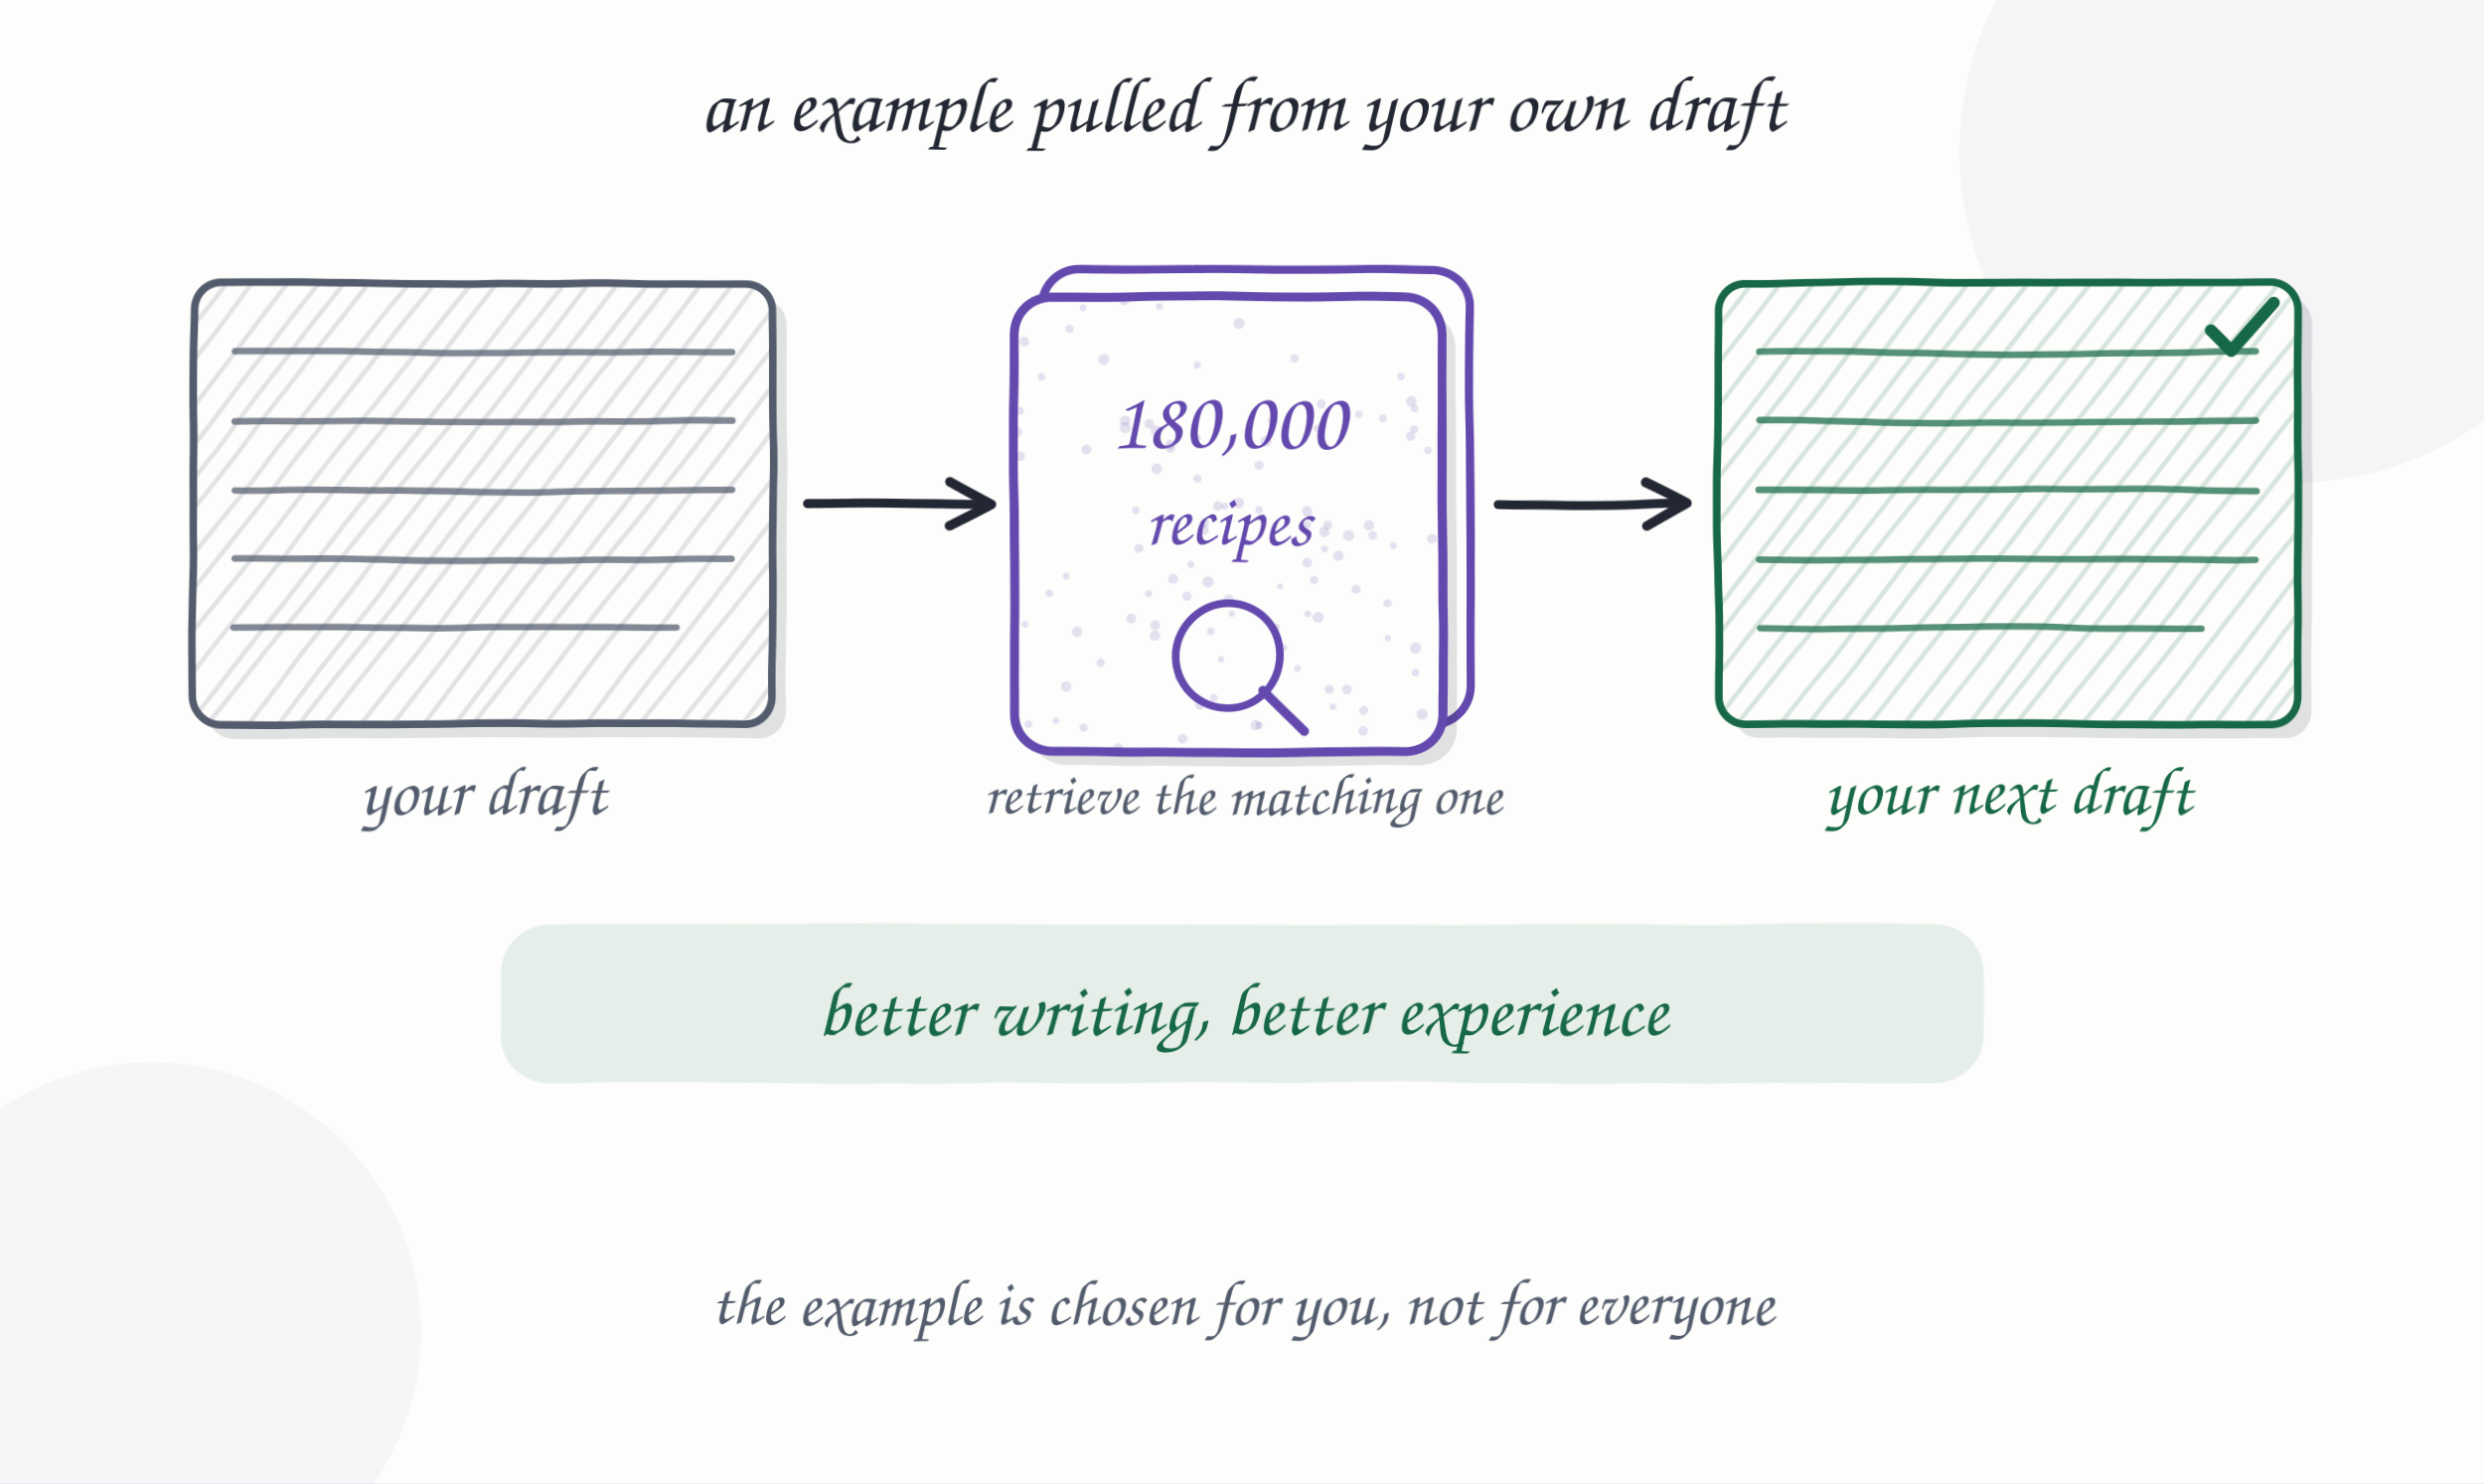
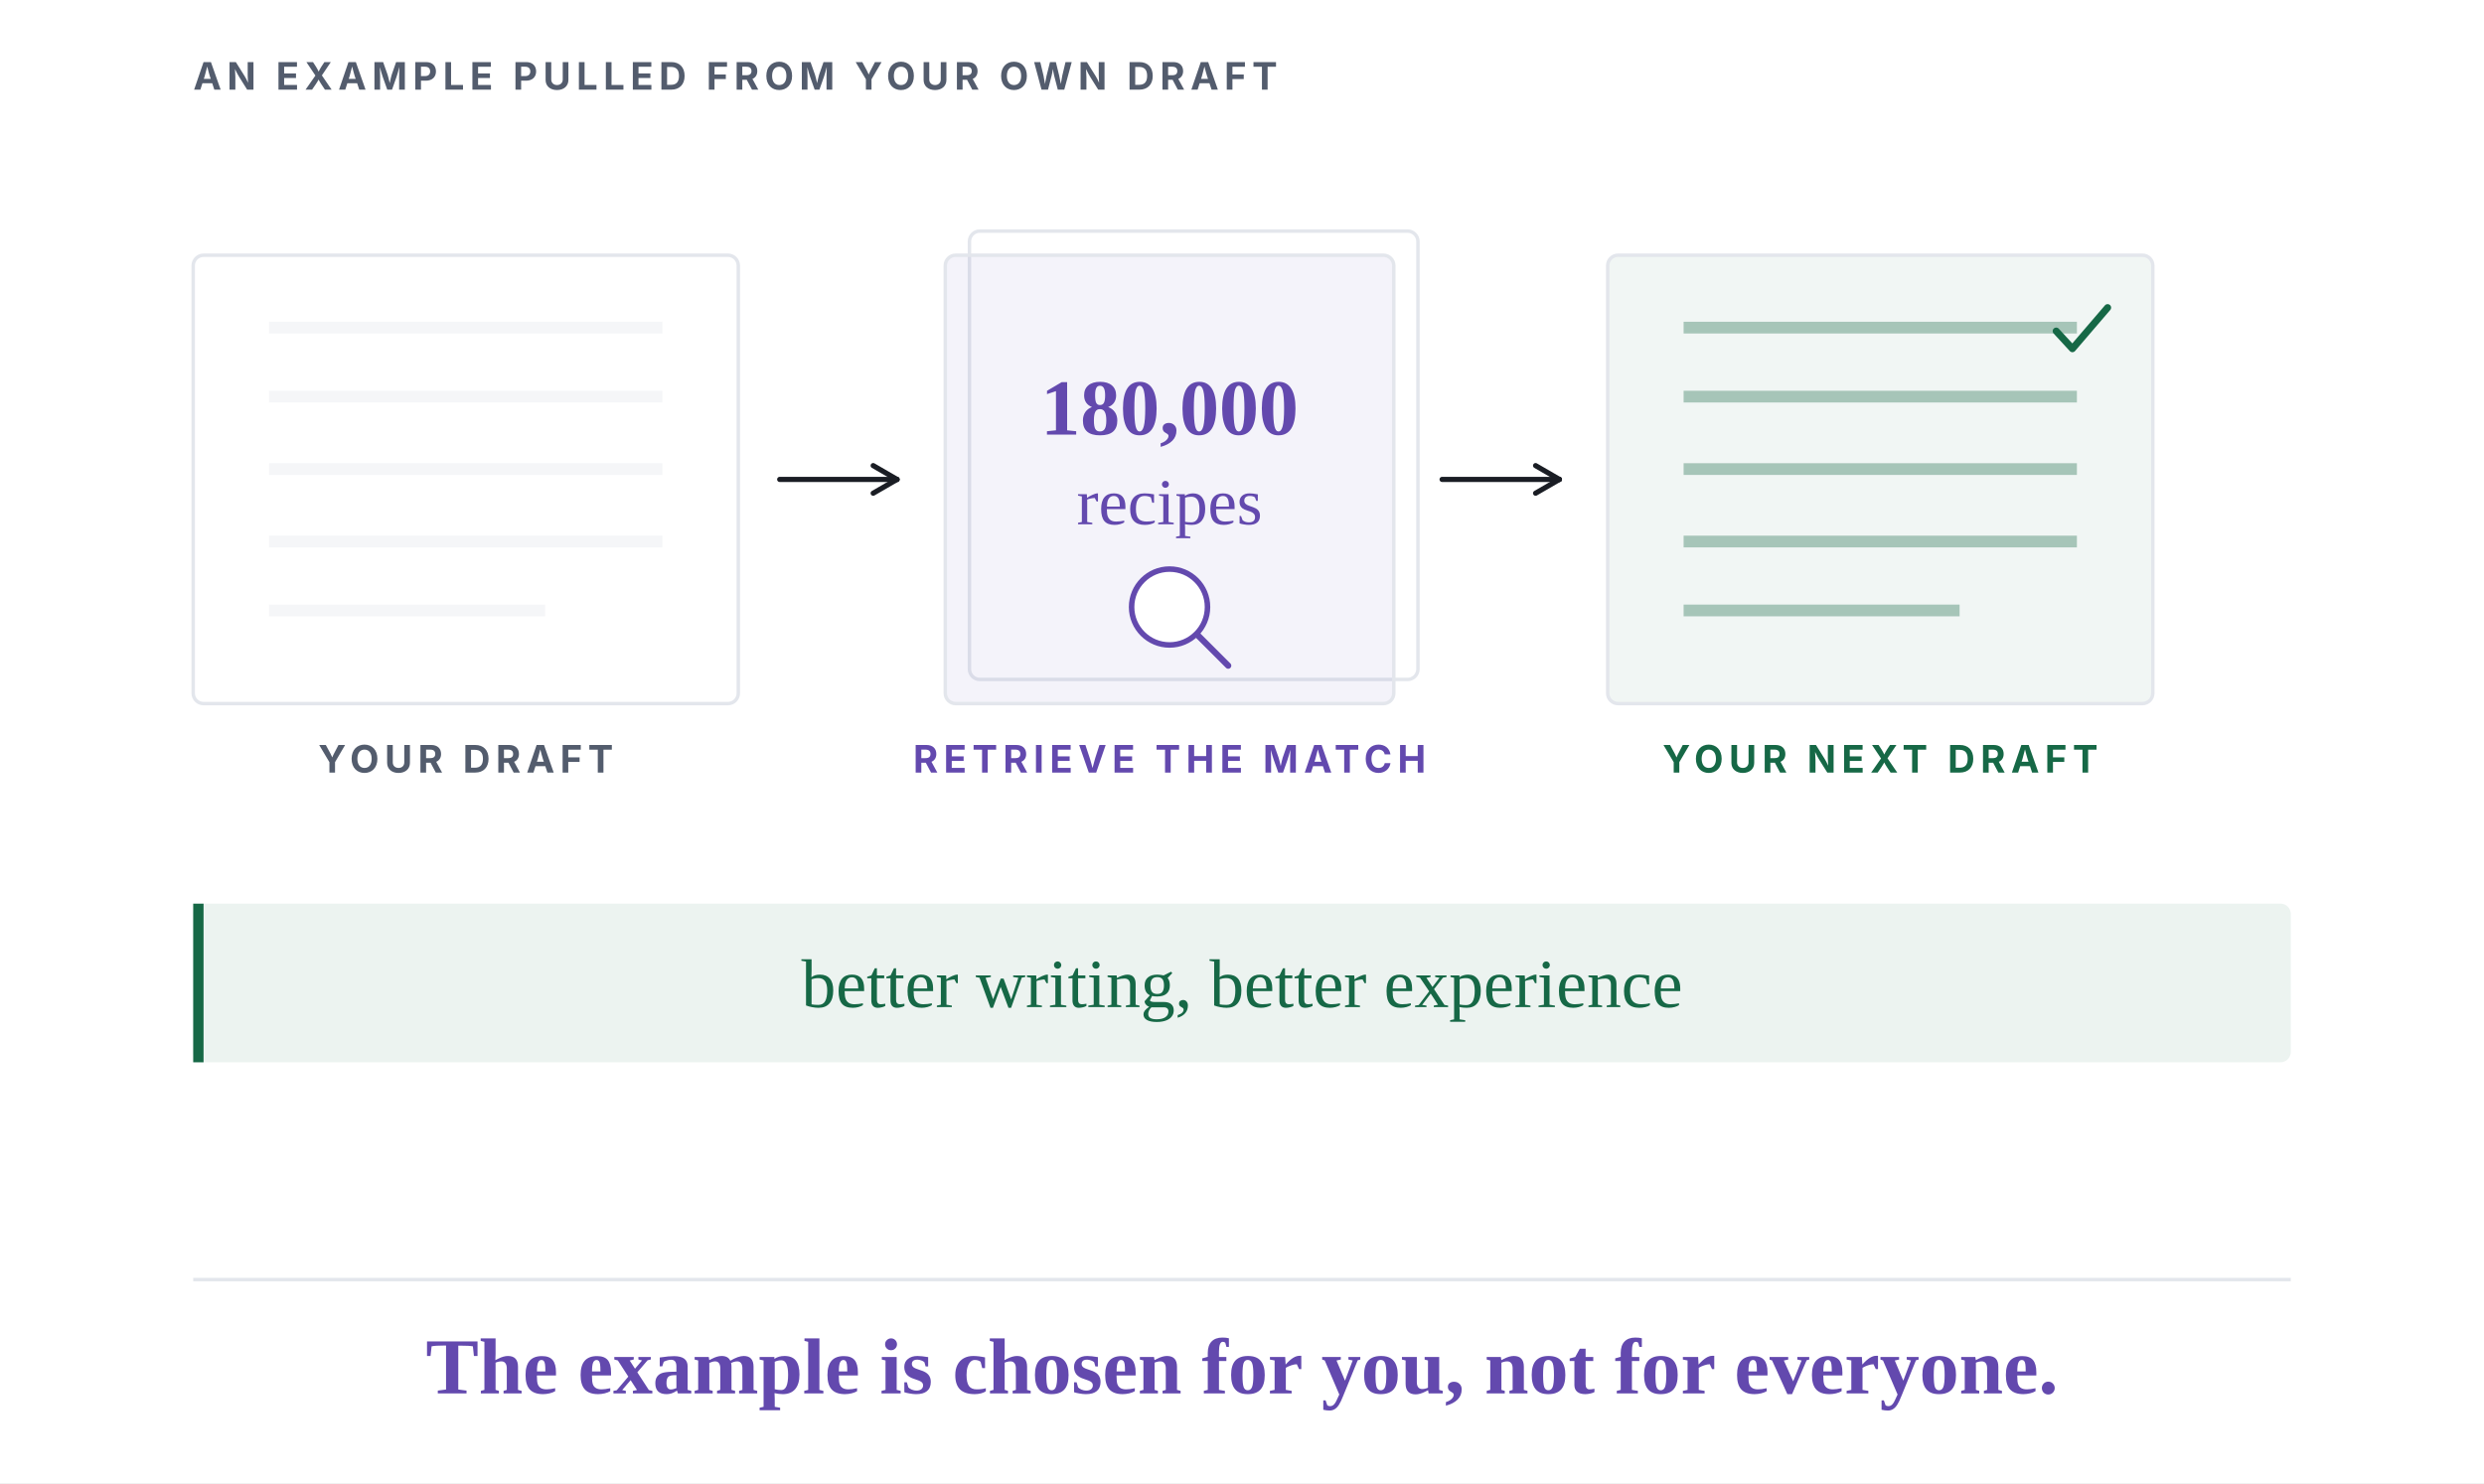
<svg xmlns="http://www.w3.org/2000/svg" class="wb" viewBox="0 0 720 430" role="img" aria-label="Retrieving a worked example matched to the learner's own draft improved both writing performance and experience, drawing on a database of over 180,000 recipes.">
-   <defs>
-     <filter id="rf157" x="-8%" y="-8%" width="116%" height="116%">
-       <feTurbulence type="fractalNoise" baseFrequency="0.018" numOctaves="3" seed="157" result="n" />
-       <feDisplacementMap in="SourceGraphic" in2="n" scale="1.4" xChannelSelector="R" yChannelSelector="G" />
-     </filter>
-     <marker id="ar157_232733" viewBox="0 0 12 12" refX="9" refY="6" markerWidth="6.5" markerHeight="6.5" orient="auto-start-reverse">
-       <path d="M1.5 1.5 L10 6 L1.5 10.5" fill="none" stroke="#232733" stroke-width="2" stroke-linecap="round" stroke-linejoin="round" />
-     </marker>
-     <marker id="ar157_6349ae" viewBox="0 0 12 12" refX="9" refY="6" markerWidth="6.5" markerHeight="6.5" orient="auto-start-reverse">
-       <path d="M1.5 1.5 L10 6 L1.5 10.5" fill="none" stroke="#6349ae" stroke-width="2" stroke-linecap="round" stroke-linejoin="round" />
-     </marker>
-     <marker id="ar157_225aa8" viewBox="0 0 12 12" refX="9" refY="6" markerWidth="6.5" markerHeight="6.5" orient="auto-start-reverse">
-       <path d="M1.5 1.5 L10 6 L1.5 10.5" fill="none" stroke="#225aa8" stroke-width="2" stroke-linecap="round" stroke-linejoin="round" />
-     </marker>
-     <marker id="ar157_0c675e" viewBox="0 0 12 12" refX="9" refY="6" markerWidth="6.5" markerHeight="6.5" orient="auto-start-reverse">
-       <path d="M1.5 1.5 L10 6 L1.5 10.5" fill="none" stroke="#0c675e" stroke-width="2" stroke-linecap="round" stroke-linejoin="round" />
-     </marker>
-     <marker id="ar157_166846" viewBox="0 0 12 12" refX="9" refY="6" markerWidth="6.5" markerHeight="6.5" orient="auto-start-reverse">
-       <path d="M1.5 1.5 L10 6 L1.5 10.5" fill="none" stroke="#166846" stroke-width="2" stroke-linecap="round" stroke-linejoin="round" />
-     </marker>
-     <marker id="ar157_785511" viewBox="0 0 12 12" refX="9" refY="6" markerWidth="6.5" markerHeight="6.5" orient="auto-start-reverse">
-       <path d="M1.5 1.5 L10 6 L1.5 10.5" fill="none" stroke="#785511" stroke-width="2" stroke-linecap="round" stroke-linejoin="round" />
-     </marker>
-     <marker id="ar157_a43245" viewBox="0 0 12 12" refX="9" refY="6" markerWidth="6.5" markerHeight="6.5" orient="auto-start-reverse">
-       <path d="M1.5 1.5 L10 6 L1.5 10.5" fill="none" stroke="#a43245" stroke-width="2" stroke-linecap="round" stroke-linejoin="round" />
-     </marker>
-     <marker id="ar157_535c6d" viewBox="0 0 12 12" refX="9" refY="6" markerWidth="6.5" markerHeight="6.5" orient="auto-start-reverse">
-       <path d="M1.5 1.5 L10 6 L1.5 10.5" fill="none" stroke="#535c6d" stroke-width="2" stroke-linecap="round" stroke-linejoin="round" />
-     </marker>
-   </defs>
-   <rect width="720" height="430" fill="#fdfdfb" />
-   <circle cx="664" cy="44" r="96" fill="#6349ae" fill-opacity="0.05" />
-   <circle cx="44" cy="386" r="78" fill="#6349ae" fill-opacity="0.04" />
-   <g filter="url(#rf157)">
-     <text x="360" y="38" text-anchor="middle" font-family="'Caveat','Bradley Hand',cursive" font-size="23" font-weight="600" fill="#232733">an example pulled from your own draft</text>
-     <rect x="60" y="86" width="168" height="128" rx="8" fill="#232733" fill-opacity="0.13" />
-     <rect x="56" y="82" width="168" height="128" rx="8" fill="#fdfdfb" />
-     <clipPath id="h157_157_56_82">
-       <rect x="56" y="82" width="168" height="128" rx="8" />
-     </clipPath>
-     <g clip-path="url(#h157_157_56_82)" stroke="#535c6d" stroke-width="1.3" stroke-opacity="0.16" stroke-linecap="round">
-       <path d="M-44 209 L56 82" fill="none" />
-       <path d="M-37 209 L65 83" fill="none" />
-       <path d="M-25 211 L74 81" fill="none" />
-       <path d="M-16 211 L83 83" fill="none" />
-       <path d="M-7 209 L92 83" fill="none" />
-       <path d="M0 211 L100 82" fill="none" />
-       <path d="M8 209 L108 81" fill="none" />
-       <path d="M16 211 L118 83" fill="none" />
-       <path d="M26 209 L127 81" fill="none" />
-       <path d="M34 211 L136 83" fill="none" />
-       <path d="M44 211 L144 82" fill="none" />
-       <path d="M55 210 L155 82" fill="none" />
-       <path d="M61 209 L163 83" fill="none" />
-       <path d="M72 210 L170 83" fill="none" />
-       <path d="M80 211 L180 81" fill="none" />
-       <path d="M86 211 L188 82" fill="none" />
-       <path d="M95 209 L195 81" fill="none" />
-       <path d="M104 211 L204 81" fill="none" />
-       <path d="M113 211 L213 81" fill="none" />
-       <path d="M122 211 L220 81" fill="none" />
-       <path d="M132 210 L229 83" fill="none" />
-       <path d="M138 209 L239 82" fill="none" />
-       <path d="M148 210 L247 82" fill="none" />
-       <path d="M158 210 L257 82" fill="none" />
-       <path d="M169 211 L267 82" fill="none" />
-       <path d="M178 211 L277 81" fill="none" />
-       <path d="M185 211 L287 83" fill="none" />
-       <path d="M198 209 L298 82" fill="none" />
-       <path d="M204 209 L306 82" fill="none" />
-       <path d="M216 209 L315 81" fill="none" />
-       <path d="M222 210 L323 83" fill="none" />
-       <path d="M233 210 L332 82" fill="none" />
-       <path d="M242 209 L342 82" fill="none" />
-       <path d="M250 210 L351 81" fill="none" />
-       <path d="M259 211 L359 82" fill="none" />
-       <path d="M268 210 L367 81" fill="none" />
-       <path d="M279 211 L377 81" fill="none" />
-       <path d="M287 209 L388 81" fill="none" />
-       <path d="M298 209 L396 83" fill="none" />
-       <path d="M306 211 L404 83" fill="none" />
-       <path d="M314 209 L413 81" fill="none" />
-       <path d="M323 210 L421 82" fill="none" />
-     </g>
-     <rect x="56" y="82" width="168" height="128" rx="8" fill="none" stroke="#535c6d" stroke-width="2.2" />
-     <path d="M68.0 102.0 Q140.0 101.9 212.0 102.0" fill="none" stroke="#535c6d" stroke-width="1.9" stroke-linecap="round" stroke-linejoin="round" stroke-opacity="0.72" />
-     <path d="M68.0 122.0 Q140.0 122.6 212.0 122.0" fill="none" stroke="#535c6d" stroke-width="1.9" stroke-linecap="round" stroke-linejoin="round" stroke-opacity="0.72" />
-     <path d="M68.0 142.0 Q140.0 143.1 212.0 142.0" fill="none" stroke="#535c6d" stroke-width="1.9" stroke-linecap="round" stroke-linejoin="round" stroke-opacity="0.72" />
-     <path d="M68.0 162.0 Q140.0 162.9 212.0 162.0" fill="none" stroke="#535c6d" stroke-width="1.9" stroke-linecap="round" stroke-linejoin="round" stroke-opacity="0.72" />
-     <path d="M68.0 182.0 Q132.0 181.8 196.0 182.0" fill="none" stroke="#535c6d" stroke-width="1.9" stroke-linecap="round" stroke-linejoin="round" stroke-opacity="0.72" />
-     <text x="140" y="236" text-anchor="middle" font-family="'Caveat','Bradley Hand',cursive" font-size="20" font-weight="600" fill="#535c6d">your draft</text>
-     <path d="M234.0 146.0 Q260.0 145.8 286.0 146.0" fill="none" stroke="#232733" stroke-width="2.6" stroke-linecap="round" stroke-linejoin="round" marker-end="url(#ar157_232733)" />
-     <rect x="302" y="78" width="124" height="132" rx="11" fill="#fdfdfb" />
-     <rect x="302" y="78" width="124" height="132" rx="11" fill="none" stroke="#6349ae" stroke-width="2.4" />
-     <rect x="298" y="90" width="124" height="132" rx="11" fill="#232733" fill-opacity="0.13" />
-     <rect x="294" y="86" width="124" height="132" rx="11" fill="#fdfdfb" />
-     <clipPath id="st157_157_294_86">
-       <rect x="294" y="86" width="124" height="132" rx="11" />
-     </clipPath>
-     <g clip-path="url(#st157_157_294_86)" fill="#6349ae" fill-opacity="0.16">
-       <circle cx="406" cy="109" r="1.1" />
-       <circle cx="394" cy="120" r="1.1" />
-       <circle cx="367" cy="128" r="1.6" />
-       <circle cx="357" cy="178" r="0.9" />
-       <circle cx="384" cy="154" r="1.5" />
-       <circle cx="314" cy="89" r="1.0" />
-       <circle cx="390" cy="200" r="1.4" />
-       <circle cx="410" cy="188" r="1.6" />
-       <circle cx="404" cy="158" r="1.0" />
-       <circle cx="388" cy="161" r="1.5" />
-       <circle cx="395" cy="206" r="1.3" />
-       <circle cx="349" cy="154" r="1.3" />
-       <circle cx="333" cy="172" r="1.0" />
-       <circle cx="339" cy="130" r="1.4" />
-       <circle cx="344" cy="173" r="1.3" />
-       <circle cx="309" cy="199" r="1.5" />
-       <circle cx="306" cy="209" r="1.0" />
-       <circle cx="357" cy="205" r="1.2" />
-       <circle cx="326" cy="122" r="1.5" />
-       <circle cx="376" cy="194" r="1.0" />
-       <circle cx="388" cy="86" r="1.2" />
-       <circle cx="385" cy="200" r="1.3" />
-       <circle cx="352" cy="202" r="1.1" />
-       <circle cx="365" cy="148" r="1.1" />
-       <circle cx="409" cy="126" r="1.3" />
-       <circle cx="297" cy="99" r="1.4" />
-       <circle cx="335" cy="136" r="1.5" />
-       <circle cx="395" cy="212" r="1.4" />
-       <circle cx="333" cy="123" r="1.4" />
-       <circle cx="302" cy="109" r="1.1" />
-       <circle cx="379" cy="163" r="1.4" />
-       <circle cx="359" cy="146" r="1.6" />
-       <circle cx="319" cy="192" r="1.2" />
-       <circle cx="335" cy="184" r="1.5" />
-       <circle cx="382" cy="124" r="1.1" />
-       <circle cx="328" cy="179" r="1.4" />
-       <circle cx="336" cy="89" r="1.0" />
-       <circle cx="370" cy="182" r="1.0" />
-       <circle cx="347" cy="106" r="1.1" />
-       <circle cx="310" cy="95" r="1.2" />
-       <circle cx="301" cy="218" r="1.3" />
-       <circle cx="398" cy="155" r="1.3" />
-       <circle cx="346" cy="86" r="1.4" />
-       <circle cx="402" cy="185" r="0.9" />
-       <circle cx="379" cy="152" r="1.1" />
-       <circle cx="329" cy="148" r="1.1" />
-       <circle cx="295" cy="125" r="1.5" />
-       <circle cx="335" cy="181" r="1.4" />
-       <circle cx="397" cy="152" r="1.5" />
-       <circle cx="353" cy="147" r="1.4" />
-       <circle cx="342" cy="196" r="1.4" />
-       <circle cx="365" cy="135" r="1.3" />
-       <circle cx="412" cy="207" r="1.6" />
-       <circle cx="391" cy="155" r="1.6" />
-       <circle cx="347" cy="127" r="1.1" />
-       <circle cx="379" cy="148" r="1.5" />
-       <circle cx="417" cy="92" r="1.5" />
-       <circle cx="314" cy="211" r="1.2" />
-       <circle cx="371" cy="170" r="0.9" />
-       <circle cx="365" cy="210" r="1.1" />
-       <circle cx="356" cy="174" r="1.5" />
-       <circle cx="410" cy="124" r="1.2" />
-       <circle cx="369" cy="122" r="1.4" />
-       <circle cx="312" cy="183" r="1.5" />
-       <circle cx="320" cy="104" r="1.6" />
-       <circle cx="315" cy="130" r="1.4" />
-       <circle cx="401" cy="121" r="1.1" />
-       <circle cx="414" cy="87" r="1.2" />
-       <circle cx="309" cy="167" r="1.0" />
-       <circle cx="330" cy="159" r="1.3" />
-       <circle cx="304" cy="172" r="1.1" />
-       <circle cx="359" cy="94" r="1.6" />
-       <circle cx="384" cy="159" r="1.0" />
-       <circle cx="324" cy="217" r="1.5" />
-       <circle cx="326" cy="124" r="1.6" />
-       <circle cx="297" cy="181" r="1.0" />
-       <circle cx="348" cy="204" r="1.4" />
-       <circle cx="355" cy="147" r="1.0" />
-       <circle cx="410" cy="195" r="1.1" />
-       <circle cx="354" cy="191" r="0.9" />
-       <circle cx="410" cy="118" r="1.1" />
-       <circle cx="385" cy="152" r="1.3" />
-       <circle cx="364" cy="210" r="1.5" />
-       <circle cx="351" cy="183" r="1.1" />
-       <circle cx="379" cy="178" r="1.0" />
-       <circle cx="409" cy="116" r="1.5" />
-       <circle cx="339" cy="129" r="1.4" />
-       <circle cx="340" cy="168" r="1.4" />
-       <circle cx="415" cy="156" r="1.4" />
-       <circle cx="350" cy="169" r="1.6" />
-       <circle cx="383" cy="117" r="1.3" />
-       <circle cx="349" cy="152" r="1.3" />
-       <circle cx="372" cy="188" r="1.1" />
-       <circle cx="296" cy="132" r="1.4" />
-       <circle cx="386" cy="205" r="1.0" />
-       <circle cx="347" cy="139" r="1.2" />
-       <circle cx="343" cy="214" r="1.4" />
-       <circle cx="335" cy="125" r="1.6" />
-       <circle cx="345" cy="164" r="1.0" />
-       <circle cx="418" cy="110" r="1.0" />
-       <circle cx="414" cy="130" r="1.1" />
-       <circle cx="326" cy="87" r="1.4" />
-       <circle cx="393" cy="171" r="1.3" />
-       <circle cx="382" cy="179" r="1.6" />
-       <circle cx="402" cy="175" r="1.2" />
-       <circle cx="298" cy="210" r="1.1" />
-       <circle cx="296" cy="119" r="1.1" />
-       <circle cx="381" cy="168" r="1.2" />
-       <circle cx="375" cy="104" r="1.2" />
-     </g>
-     <rect x="294" y="86" width="124" height="132" rx="11" fill="none" stroke="#6349ae" stroke-width="2.6" />
-     <text x="356" y="130" text-anchor="middle" font-family="'Caveat','Bradley Hand',cursive" font-size="24" font-weight="600" fill="#6349ae">180,000</text>
-     <text x="356" y="158" text-anchor="middle" font-family="'Caveat','Bradley Hand',cursive" font-size="21" font-weight="600" fill="#6349ae">recipes</text>
-     <circle cx="356" cy="190" r="15" fill="none" stroke="#6349ae" stroke-width="2.2" />
-     <path d="M366 200 l12 12" fill="none" stroke="#6349ae" stroke-width="2.6" stroke-linecap="round" stroke-linejoin="round" />
-     <text x="360" y="236" text-anchor="middle" font-family="'Caveat','Bradley Hand',cursive" font-size="17" font-weight="600" fill="#535c6d">retrieve the matching one</text>
-     <path d="M434.0 146.0 Q461.0 146.8 488.0 146.0" fill="none" stroke="#232733" stroke-width="2.6" stroke-linecap="round" stroke-linejoin="round" marker-end="url(#ar157_232733)" />
-     <rect x="502" y="86" width="168" height="128" rx="8" fill="#232733" fill-opacity="0.13" />
-     <rect x="498" y="82" width="168" height="128" rx="8" fill="#fdfdfb" />
-     <clipPath id="h157_159_498_82">
-       <rect x="498" y="82" width="168" height="128" rx="8" />
-     </clipPath>
-     <g clip-path="url(#h157_159_498_82)" stroke="#166846" stroke-width="1.3" stroke-opacity="0.16" stroke-linecap="round">
-       <path d="M399 211 L497 82" fill="none" />
-       <path d="M408 210 L507 83" fill="none" />
-       <path d="M416 211 L517 81" fill="none" />
-       <path d="M427 209 L526 82" fill="none" />
-       <path d="M436 211 L536 81" fill="none" />
-       <path d="M444 209 L543 81" fill="none" />
-       <path d="M453 210 L553 81" fill="none" />
-       <path d="M462 211 L562 81" fill="none" />
-       <path d="M471 211 L570 83" fill="none" />
-       <path d="M478 209 L578 83" fill="none" />
-       <path d="M487 209 L587 83" fill="none" />
-       <path d="M497 209 L596 83" fill="none" />
-       <path d="M504 209 L605 83" fill="none" />
-       <path d="M516 210 L615 83" fill="none" />
-       <path d="M525 209 L625 81" fill="none" />
-       <path d="M533 211 L634 81" fill="none" />
-       <path d="M541 211 L641 83" fill="none" />
-       <path d="M552 210 L651 81" fill="none" />
-       <path d="M560 210 L660 83" fill="none" />
-       <path d="M570 211 L668 81" fill="none" />
-       <path d="M577 210 L678 82" fill="none" />
-       <path d="M585 209 L685 82" fill="none" />
-       <path d="M595 209 L694 83" fill="none" />
-       <path d="M604 209 L704 83" fill="none" />
-       <path d="M612 209 L713 83" fill="none" />
-       <path d="M621 211 L723 81" fill="none" />
-       <path d="M632 211 L732 81" fill="none" />
-       <path d="M641 211 L739 82" fill="none" />
-       <path d="M650 211 L748 83" fill="none" />
-       <path d="M657 209 L759 82" fill="none" />
-       <path d="M667 209 L766 81" fill="none" />
-       <path d="M675 209 L774 82" fill="none" />
-       <path d="M686 211 L783 82" fill="none" />
-       <path d="M694 211 L794 82" fill="none" />
-       <path d="M703 209 L803 82" fill="none" />
-       <path d="M711 209 L811 83" fill="none" />
-       <path d="M721 210 L820 83" fill="none" />
-       <path d="M729 210 L830 82" fill="none" />
-       <path d="M741 211 L841 81" fill="none" />
-       <path d="M750 211 L850 83" fill="none" />
-       <path d="M758 209 L860 83" fill="none" />
-     </g>
-     <rect x="498" y="82" width="168" height="128" rx="8" fill="none" stroke="#166846" stroke-width="2.2" />
-     <path d="M510.0 102.0 Q582.0 103.1 654.0 102.0" fill="none" stroke="#166846" stroke-width="1.9" stroke-linecap="round" stroke-linejoin="round" stroke-opacity="0.72" />
-     <path d="M510.0 122.0 Q582.0 122.9 654.0 122.0" fill="none" stroke="#166846" stroke-width="1.9" stroke-linecap="round" stroke-linejoin="round" stroke-opacity="0.72" />
-     <path d="M510.0 142.0 Q582.0 141.8 654.0 142.0" fill="none" stroke="#166846" stroke-width="1.9" stroke-linecap="round" stroke-linejoin="round" stroke-opacity="0.72" />
-     <path d="M510.0 162.0 Q582.0 162.5 654.0 162.0" fill="none" stroke="#166846" stroke-width="1.9" stroke-linecap="round" stroke-linejoin="round" stroke-opacity="0.72" />
-     <path d="M510.0 182.0 Q574.0 182.2 638.0 182.0" fill="none" stroke="#166846" stroke-width="1.9" stroke-linecap="round" stroke-linejoin="round" stroke-opacity="0.72" />
-     <path d="M641 96 l6 6 l12 -14" fill="none" stroke="#166846" stroke-width="3.4" stroke-linecap="round" stroke-linejoin="round" />
-     <text x="582" y="236" text-anchor="middle" font-family="'Caveat','Bradley Hand',cursive" font-size="20" font-weight="600" fill="#166846">your next draft</text>
-     <rect x="145.0" y="268" width="430" height="46" rx="14" fill="#166846" fill-opacity="0.1" />
-     <text x="360" y="300" text-anchor="middle" font-family="'Caveat','Bradley Hand',cursive" font-size="22" font-weight="600" fill="#166846">better writing, better experience</text>
-     <text x="360" y="384" text-anchor="middle" font-family="'Caveat','Bradley Hand',cursive" font-size="19" font-weight="600" fill="#535c6d">the example is chosen for you, not for everyone</text>
-   </g>
+   <rect width="720" height="430" fill="#ffffff" />
+   <text x="56" y="26" text-anchor="start" font-family="Inter,-apple-system,'Helvetica Neue',system-ui,sans-serif" font-size="11" font-weight="700" fill="#535c6d" letter-spacing="1.6">AN EXAMPLE PULLED FROM YOUR OWN DRAFT</text>
+   <rect x="56" y="74" width="158" height="130" rx="3" fill="none" stroke="#e3e6ec" stroke-width="1" />
+   <path d="M78 95 H192" fill="none" stroke="#e3e6ec" stroke-width="3.4" stroke-linecap="butt" stroke-linejoin="round" stroke-opacity="0.34" />
+   <path d="M78 115 H192" fill="none" stroke="#e3e6ec" stroke-width="3.4" stroke-linecap="butt" stroke-linejoin="round" stroke-opacity="0.34" />
+   <path d="M78 136 H192" fill="none" stroke="#e3e6ec" stroke-width="3.4" stroke-linecap="butt" stroke-linejoin="round" stroke-opacity="0.34" />
+   <path d="M78 157 H192" fill="none" stroke="#e3e6ec" stroke-width="3.4" stroke-linecap="butt" stroke-linejoin="round" stroke-opacity="0.34" />
+   <path d="M78 177 H158" fill="none" stroke="#e3e6ec" stroke-width="3.4" stroke-linecap="butt" stroke-linejoin="round" stroke-opacity="0.34" />
+   <text x="135" y="224" text-anchor="middle" font-family="Inter,-apple-system,'Helvetica Neue',system-ui,sans-serif" font-size="11" font-weight="700" fill="#535c6d" letter-spacing="1.6">YOUR DRAFT</text>
+   <path d="M226 139 L260 139" fill="none" stroke="#1a1d24" stroke-width="1.5" stroke-linecap="round" stroke-linejoin="round" />
+   <path d="M260 139 l-6.9 4.0" fill="none" stroke="#1a1d24" stroke-width="1.5" stroke-linecap="round" stroke-linejoin="round" />
+   <path d="M260 139 l-6.9 -4.0" fill="none" stroke="#1a1d24" stroke-width="1.5" stroke-linecap="round" stroke-linejoin="round" />
+   <rect x="281" y="67" width="130" height="130" rx="3" fill="none" stroke="#e3e6ec" stroke-width="1" />
+   <rect x="274" y="74" width="130" height="130" rx="3" fill="#6349ae" fill-opacity="0.07" />
+   <rect x="274" y="74" width="130" height="130" rx="3" fill="none" stroke="#e3e6ec" stroke-width="1" />
+   <text x="339" y="126" text-anchor="middle" font-family="Fraunces,Georgia,'Times New Roman',serif" font-size="23" font-weight="600" fill="#6349ae">180,000</text>
+   <text x="339" y="152" text-anchor="middle" font-family="Fraunces,Georgia,'Times New Roman',serif" font-size="19" font-weight="500" fill="#6349ae">recipes</text>
+   <circle cx="339" cy="176" r="11" fill="#ffffff" stroke="#6349ae" stroke-width="1.6" />
+   <path d="M347 184 l9 9" fill="none" stroke="#6349ae" stroke-width="1.8" stroke-linecap="round" stroke-linejoin="round" />
+   <text x="339" y="224" text-anchor="middle" font-family="Inter,-apple-system,'Helvetica Neue',system-ui,sans-serif" font-size="11" font-weight="700" fill="#6349ae" letter-spacing="1.6">RETRIEVE THE MATCH</text>
+   <path d="M418 139 L452 139" fill="none" stroke="#1a1d24" stroke-width="1.5" stroke-linecap="round" stroke-linejoin="round" />
+   <path d="M452 139 l-6.9 4.0" fill="none" stroke="#1a1d24" stroke-width="1.5" stroke-linecap="round" stroke-linejoin="round" />
+   <path d="M452 139 l-6.9 -4.0" fill="none" stroke="#1a1d24" stroke-width="1.5" stroke-linecap="round" stroke-linejoin="round" />
+   <rect x="466" y="74" width="158" height="130" rx="3" fill="#166846" fill-opacity="0.06" />
+   <rect x="466" y="74" width="158" height="130" rx="3" fill="none" stroke="#e3e6ec" stroke-width="1" />
+   <path d="M488 95 H602" fill="none" stroke="#166846" stroke-width="3.4" stroke-linecap="butt" stroke-linejoin="round" stroke-opacity="0.34" />
+   <path d="M488 115 H602" fill="none" stroke="#166846" stroke-width="3.4" stroke-linecap="butt" stroke-linejoin="round" stroke-opacity="0.34" />
+   <path d="M488 136 H602" fill="none" stroke="#166846" stroke-width="3.4" stroke-linecap="butt" stroke-linejoin="round" stroke-opacity="0.34" />
+   <path d="M488 157 H602" fill="none" stroke="#166846" stroke-width="3.4" stroke-linecap="butt" stroke-linejoin="round" stroke-opacity="0.34" />
+   <path d="M488 177 H568" fill="none" stroke="#166846" stroke-width="3.4" stroke-linecap="butt" stroke-linejoin="round" stroke-opacity="0.34" />
+   <path d="M596.0 96 l4.7 5.1 l10.2 -11.9" fill="none" stroke="#166846" stroke-width="2.04" stroke-linecap="round" stroke-linejoin="round" />
+   <text x="545" y="224" text-anchor="middle" font-family="Inter,-apple-system,'Helvetica Neue',system-ui,sans-serif" font-size="11" font-weight="700" fill="#166846" letter-spacing="1.6">YOUR NEXT DRAFT</text>
+   <rect x="56" y="262" width="608" height="46" rx="3" fill="#166846" fill-opacity="0.08" />
+   <path d="M57.5 262 V308" fill="none" stroke="#166846" stroke-width="3" stroke-linecap="butt" stroke-linejoin="round" />
+   <text x="360.0" y="292" text-anchor="middle" font-family="Fraunces,Georgia,'Times New Roman',serif" font-size="20" font-weight="500" fill="#166846">better writing, better experience</text>
+   <path d="M56 371 H664" fill="none" stroke="#e3e6ec" stroke-width="1" stroke-linecap="butt" stroke-linejoin="round" />
+   <text x="360.0" y="404" text-anchor="middle" font-family="Fraunces,Georgia,'Times New Roman',serif" font-size="23" font-weight="600" fill="#6349ae">The example is chosen for you, not for everyone.</text>
</svg>
